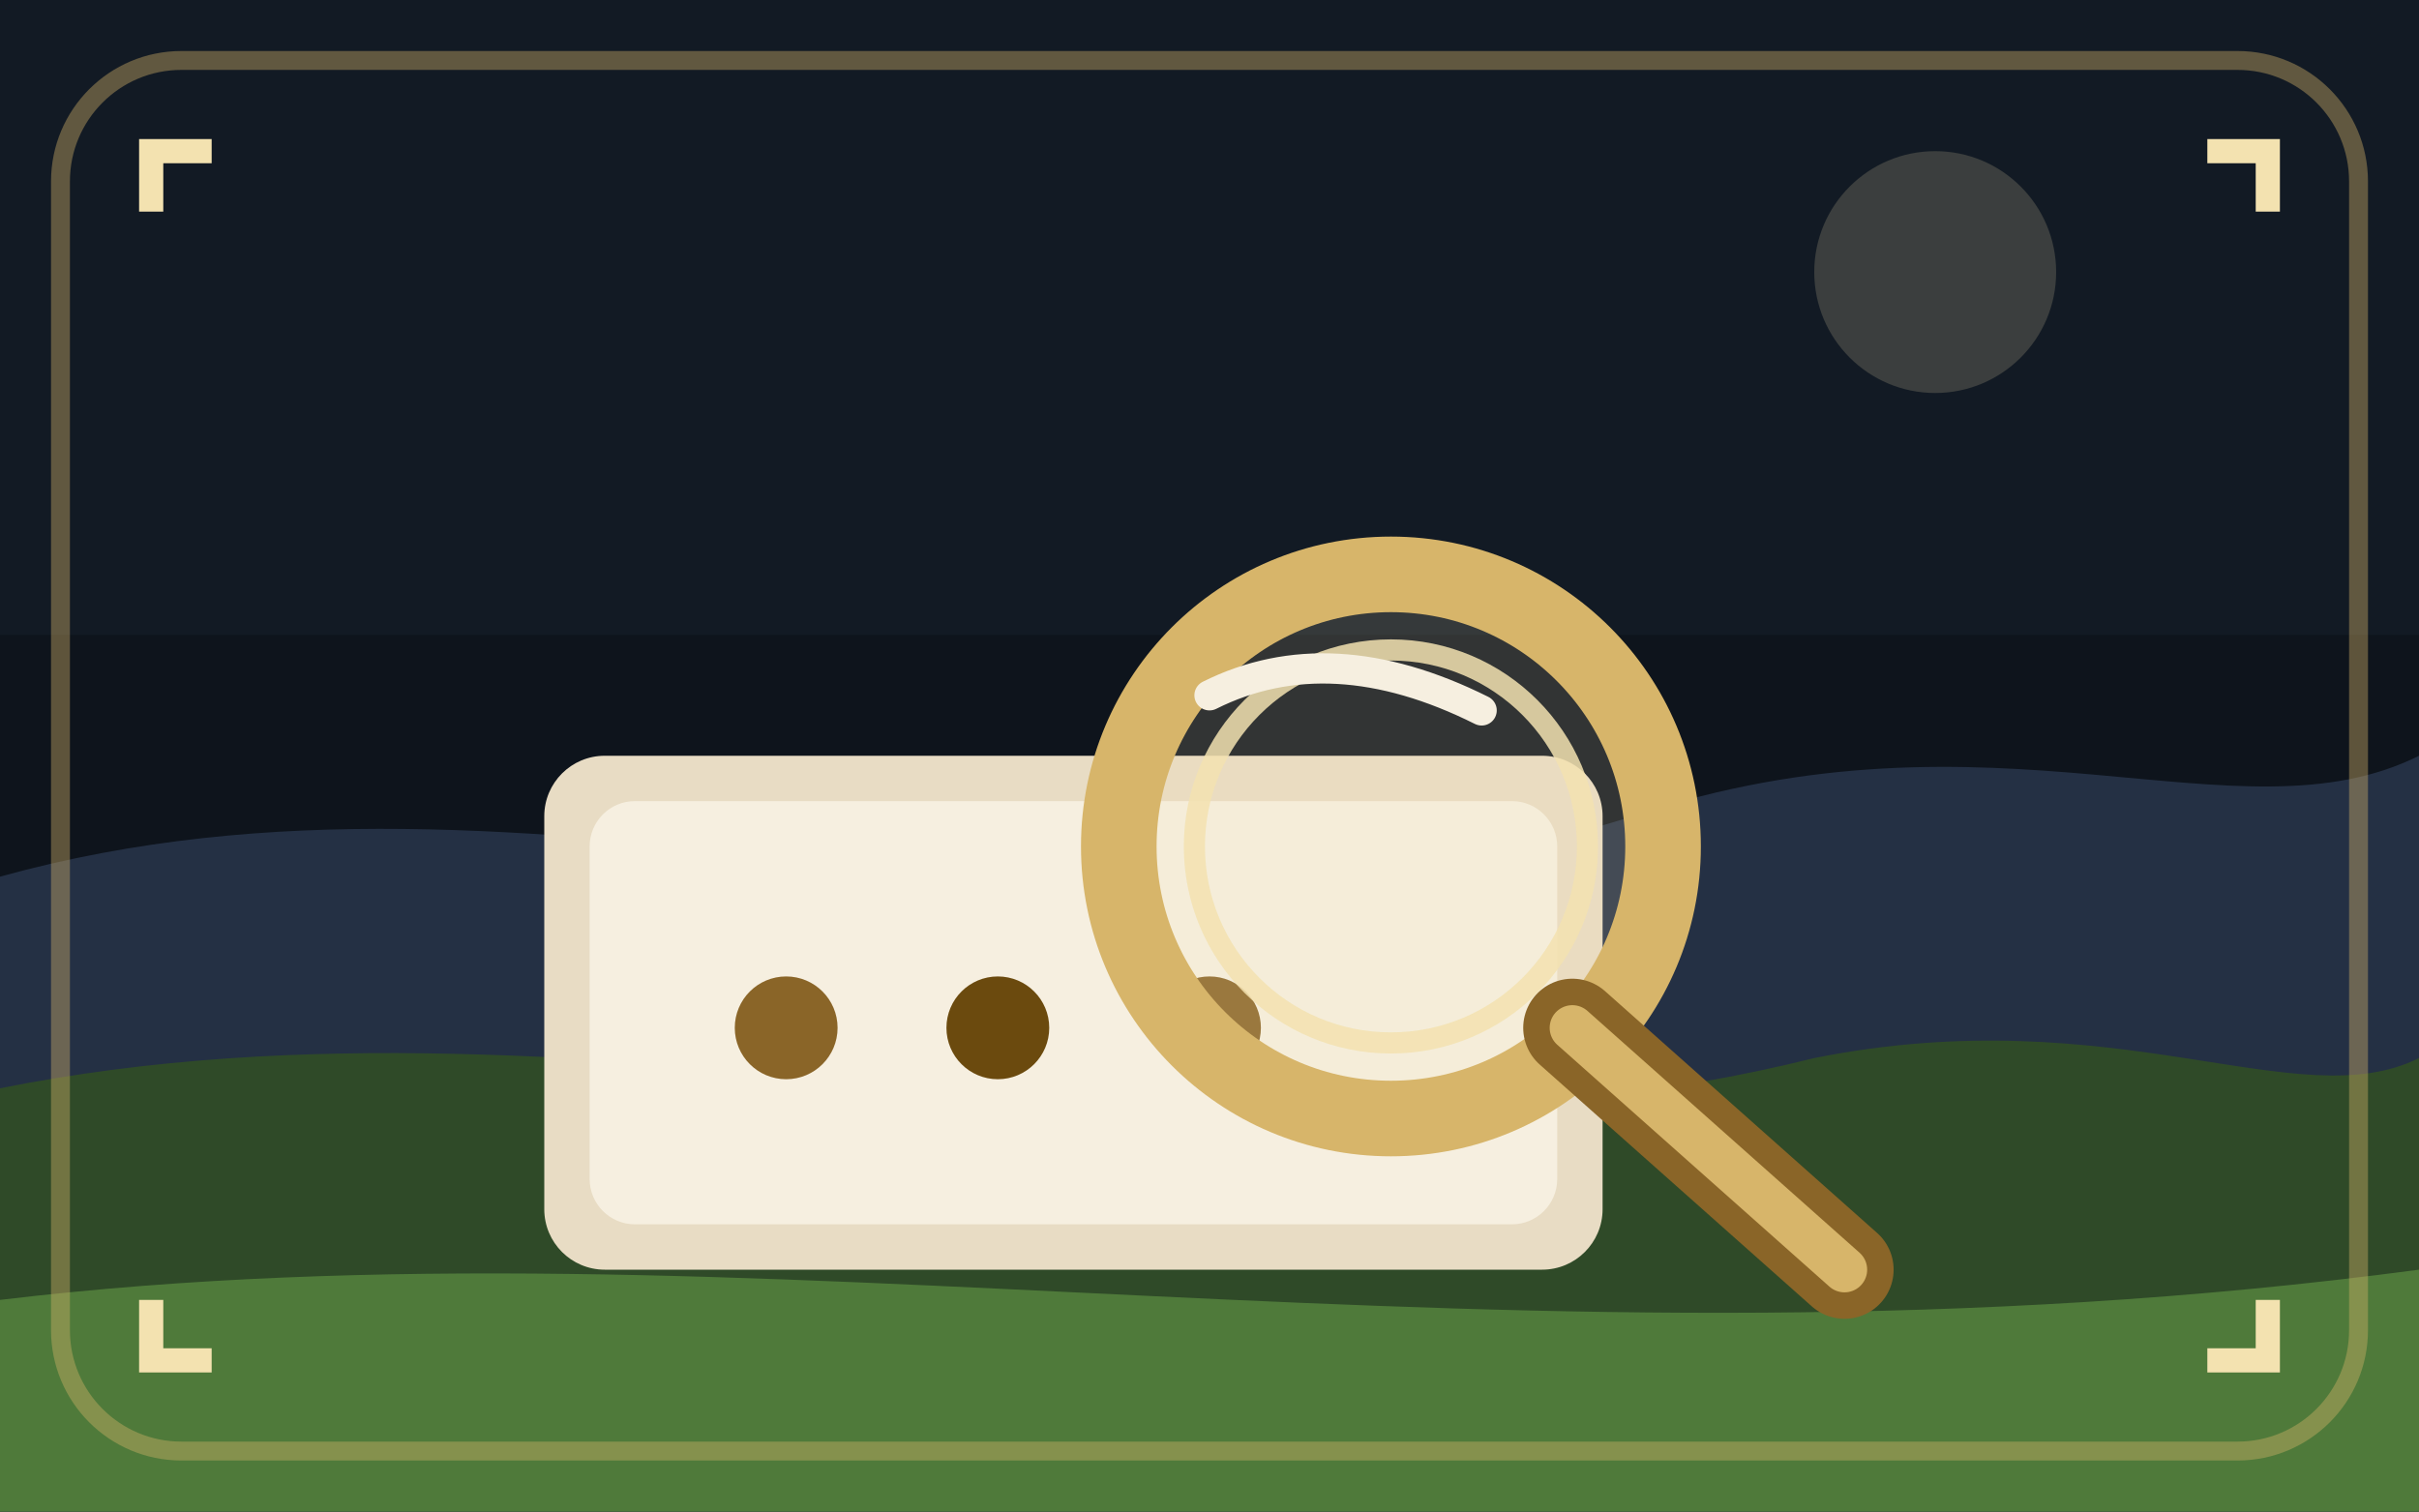
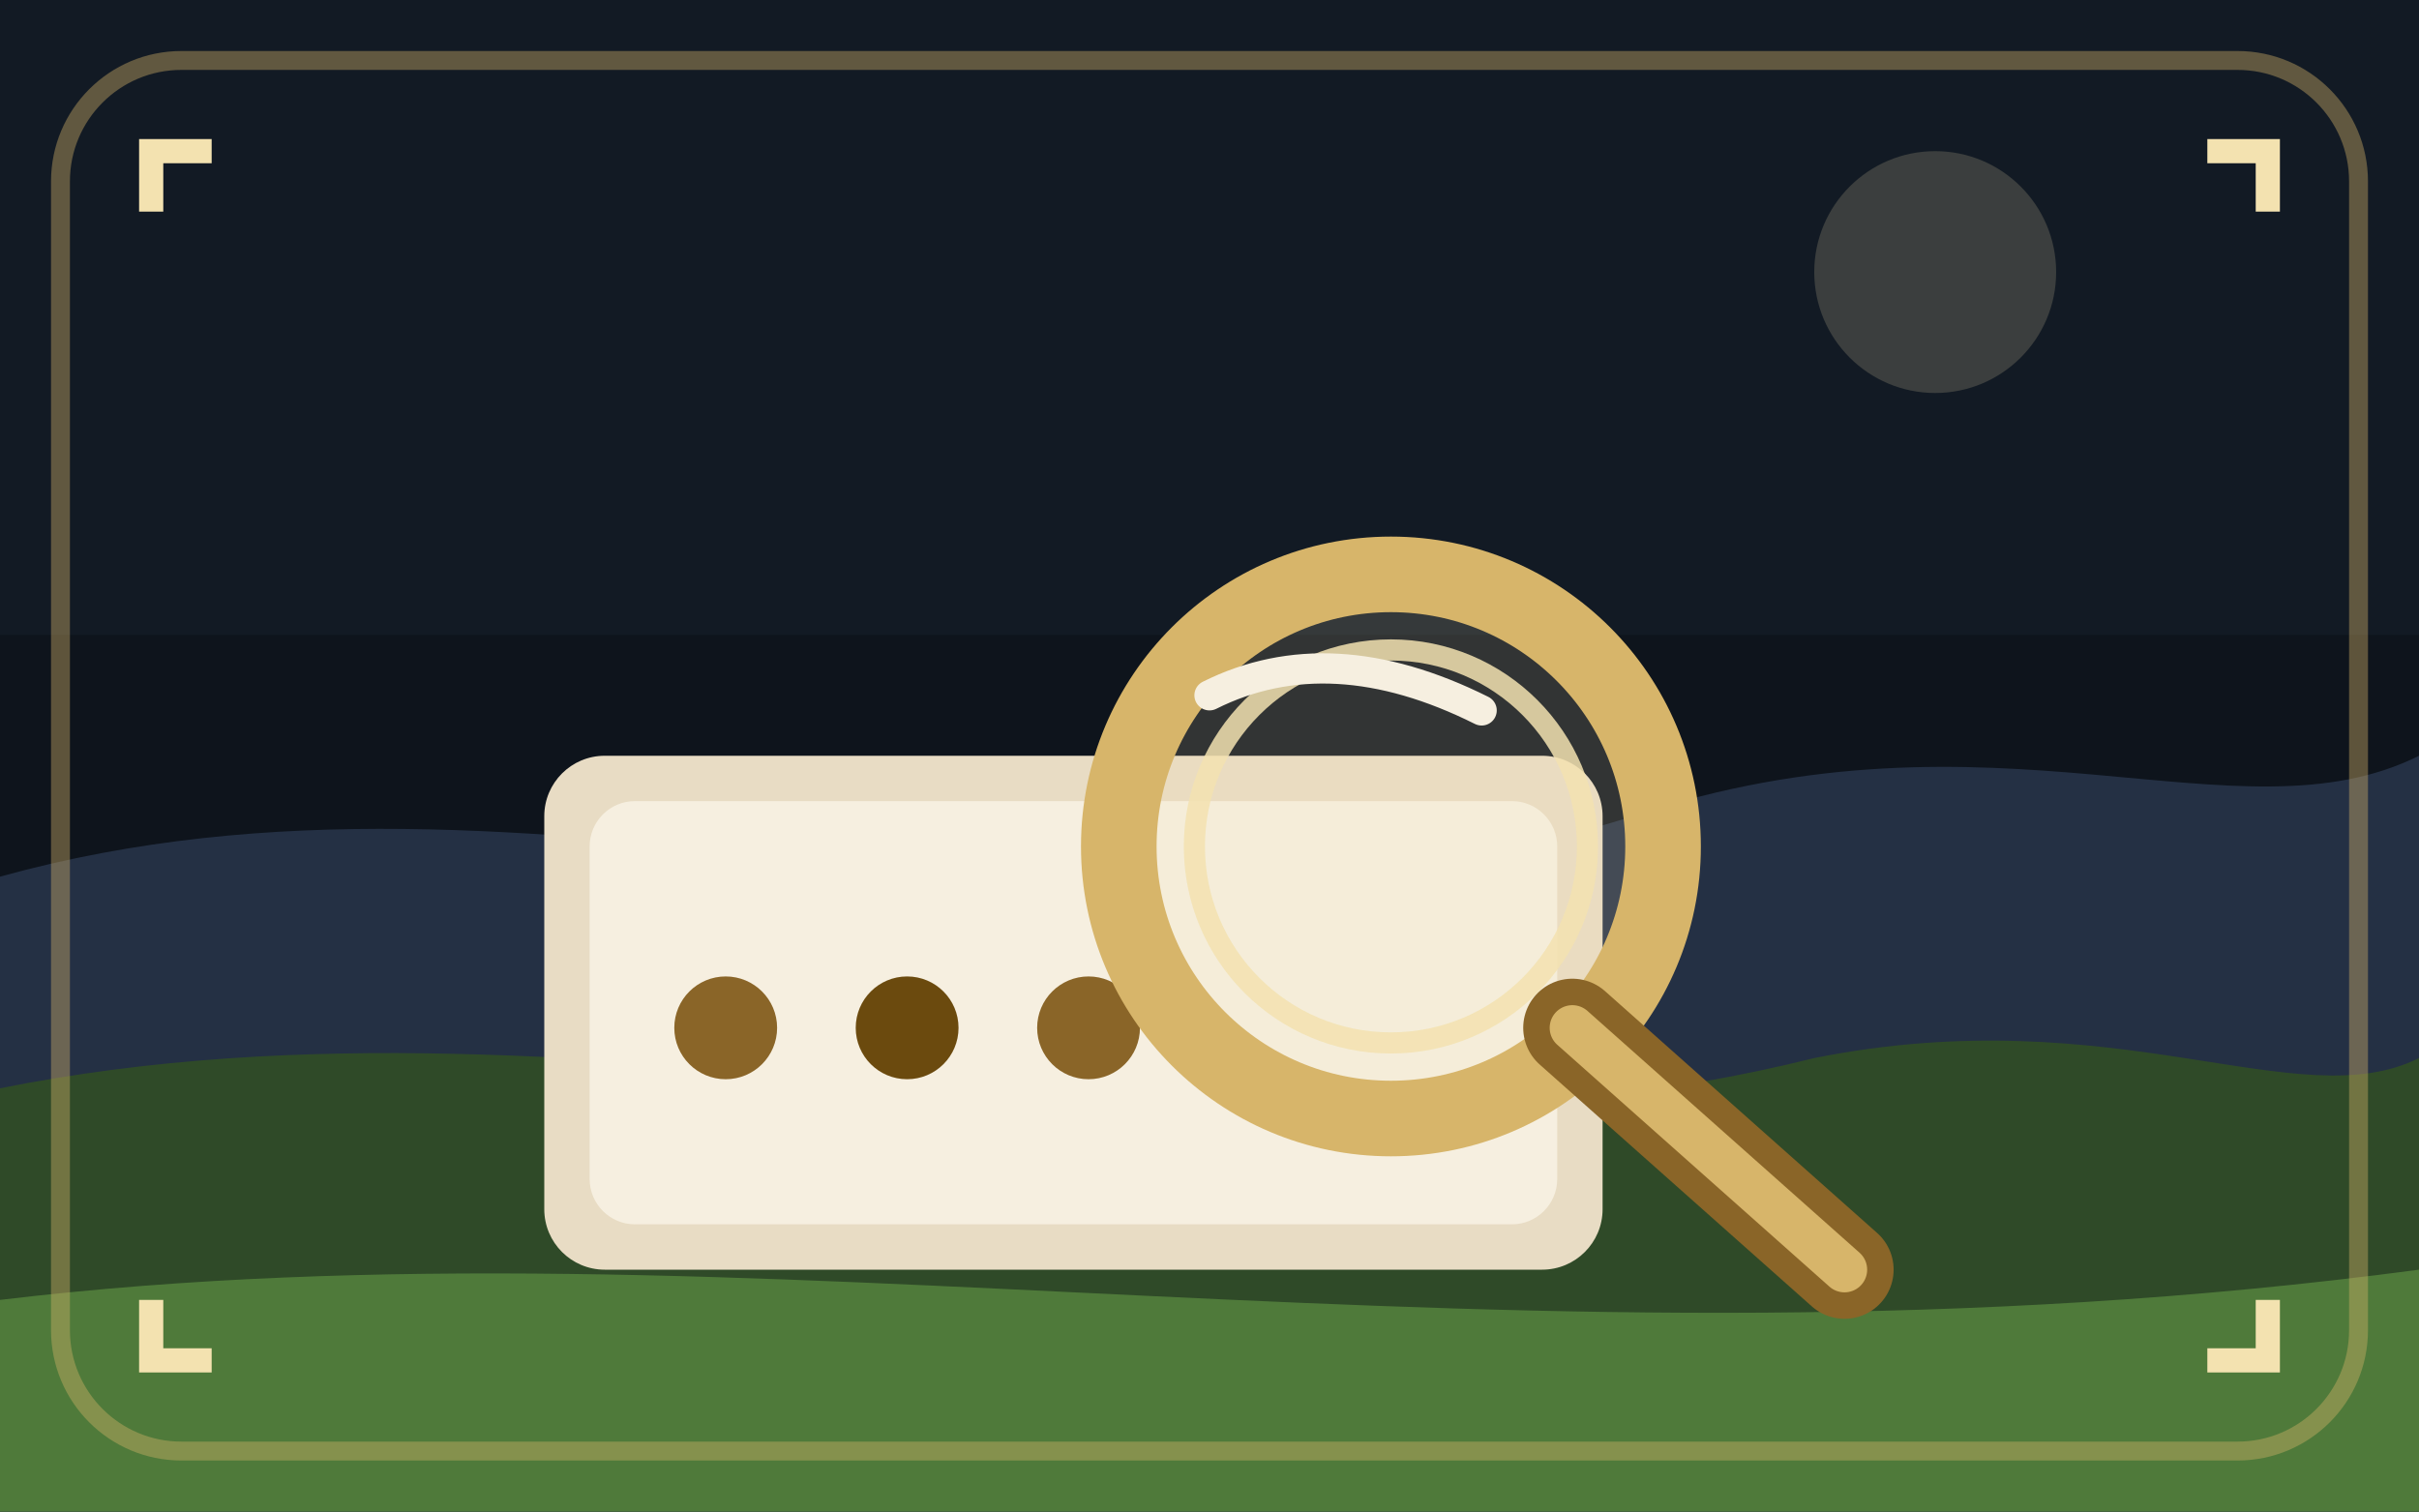
<svg xmlns="http://www.w3.org/2000/svg" viewBox="0 0 160 100">
  <rect width="160" height="100" fill="#0e141c" />
  <rect width="160" height="42" fill="#121a24" />
  <circle cx="128" cy="18" r="8" fill="#f3e2b0" opacity="0.18" />
  <path d="M0 58 C36 48 70 66 108 54 C132 46 148 56 160 50 V100 H0 Z" fill="#243044" />
  <path d="M0 72 C40 64 80 80 120 70 C140 66 152 74 160 70 V100 H0 Z" fill="#2f4a28" />
  <path d="M0 86 C50 80 100 92 160 84 V100 H0 Z" fill="#4f7a3a" />
  <rect x="36" y="50" width="70" height="34" rx="4" fill="#e8dcc4" />
  <rect x="39" y="53" width="64" height="28" rx="3" fill="#f6efe0" />
-   <circle cx="52" cy="68" r="3.4" fill="#8a6528" />
-   <circle cx="66" cy="68" r="3.4" fill="#6b4a0e" />
-   <circle cx="80" cy="68" r="3.4" fill="#8a6528" />
+   <circle cx="48" cy="68" r="3.4" fill="#8a6528" />
+   <circle cx="60" cy="68" r="3.4" fill="#6b4a0e" />
+   <circle cx="72" cy="68" r="3.4" fill="#8a6528" />
  <circle cx="92" cy="56" r="18" fill="#f3e2b0" opacity="0.16" />
  <circle cx="92" cy="56" r="18" fill="none" stroke="#d7b56a" stroke-width="5" />
  <circle cx="92" cy="56" r="13" fill="none" stroke="#f3e2b0" stroke-width="1.4" opacity="0.85" />
  <path d="M80 46 Q88 42 98 47" fill="none" stroke="#f6efe0" stroke-width="2" stroke-linecap="round" />
  <path d="M104 68 L122 84" stroke="#8a6528" stroke-width="6.5" stroke-linecap="round" />
  <path d="M104 68 L122 84" stroke="#d7b56a" stroke-width="3" stroke-linecap="round" />
  <rect x="4" y="4" width="152" height="92" rx="8" fill="none" stroke="#d7b56a" stroke-opacity="0.4" stroke-width="1.25" />
  <g fill="none" stroke="#f3e2b0" stroke-width="1.6" stroke-linecap="butt">
    <path d="M10 14 V10 H14" />
    <path d="M146 10 H150 V14" />
    <path d="M10 86 V90 H14" />
    <path d="M150 86 V90 H146" />
  </g>
</svg>
